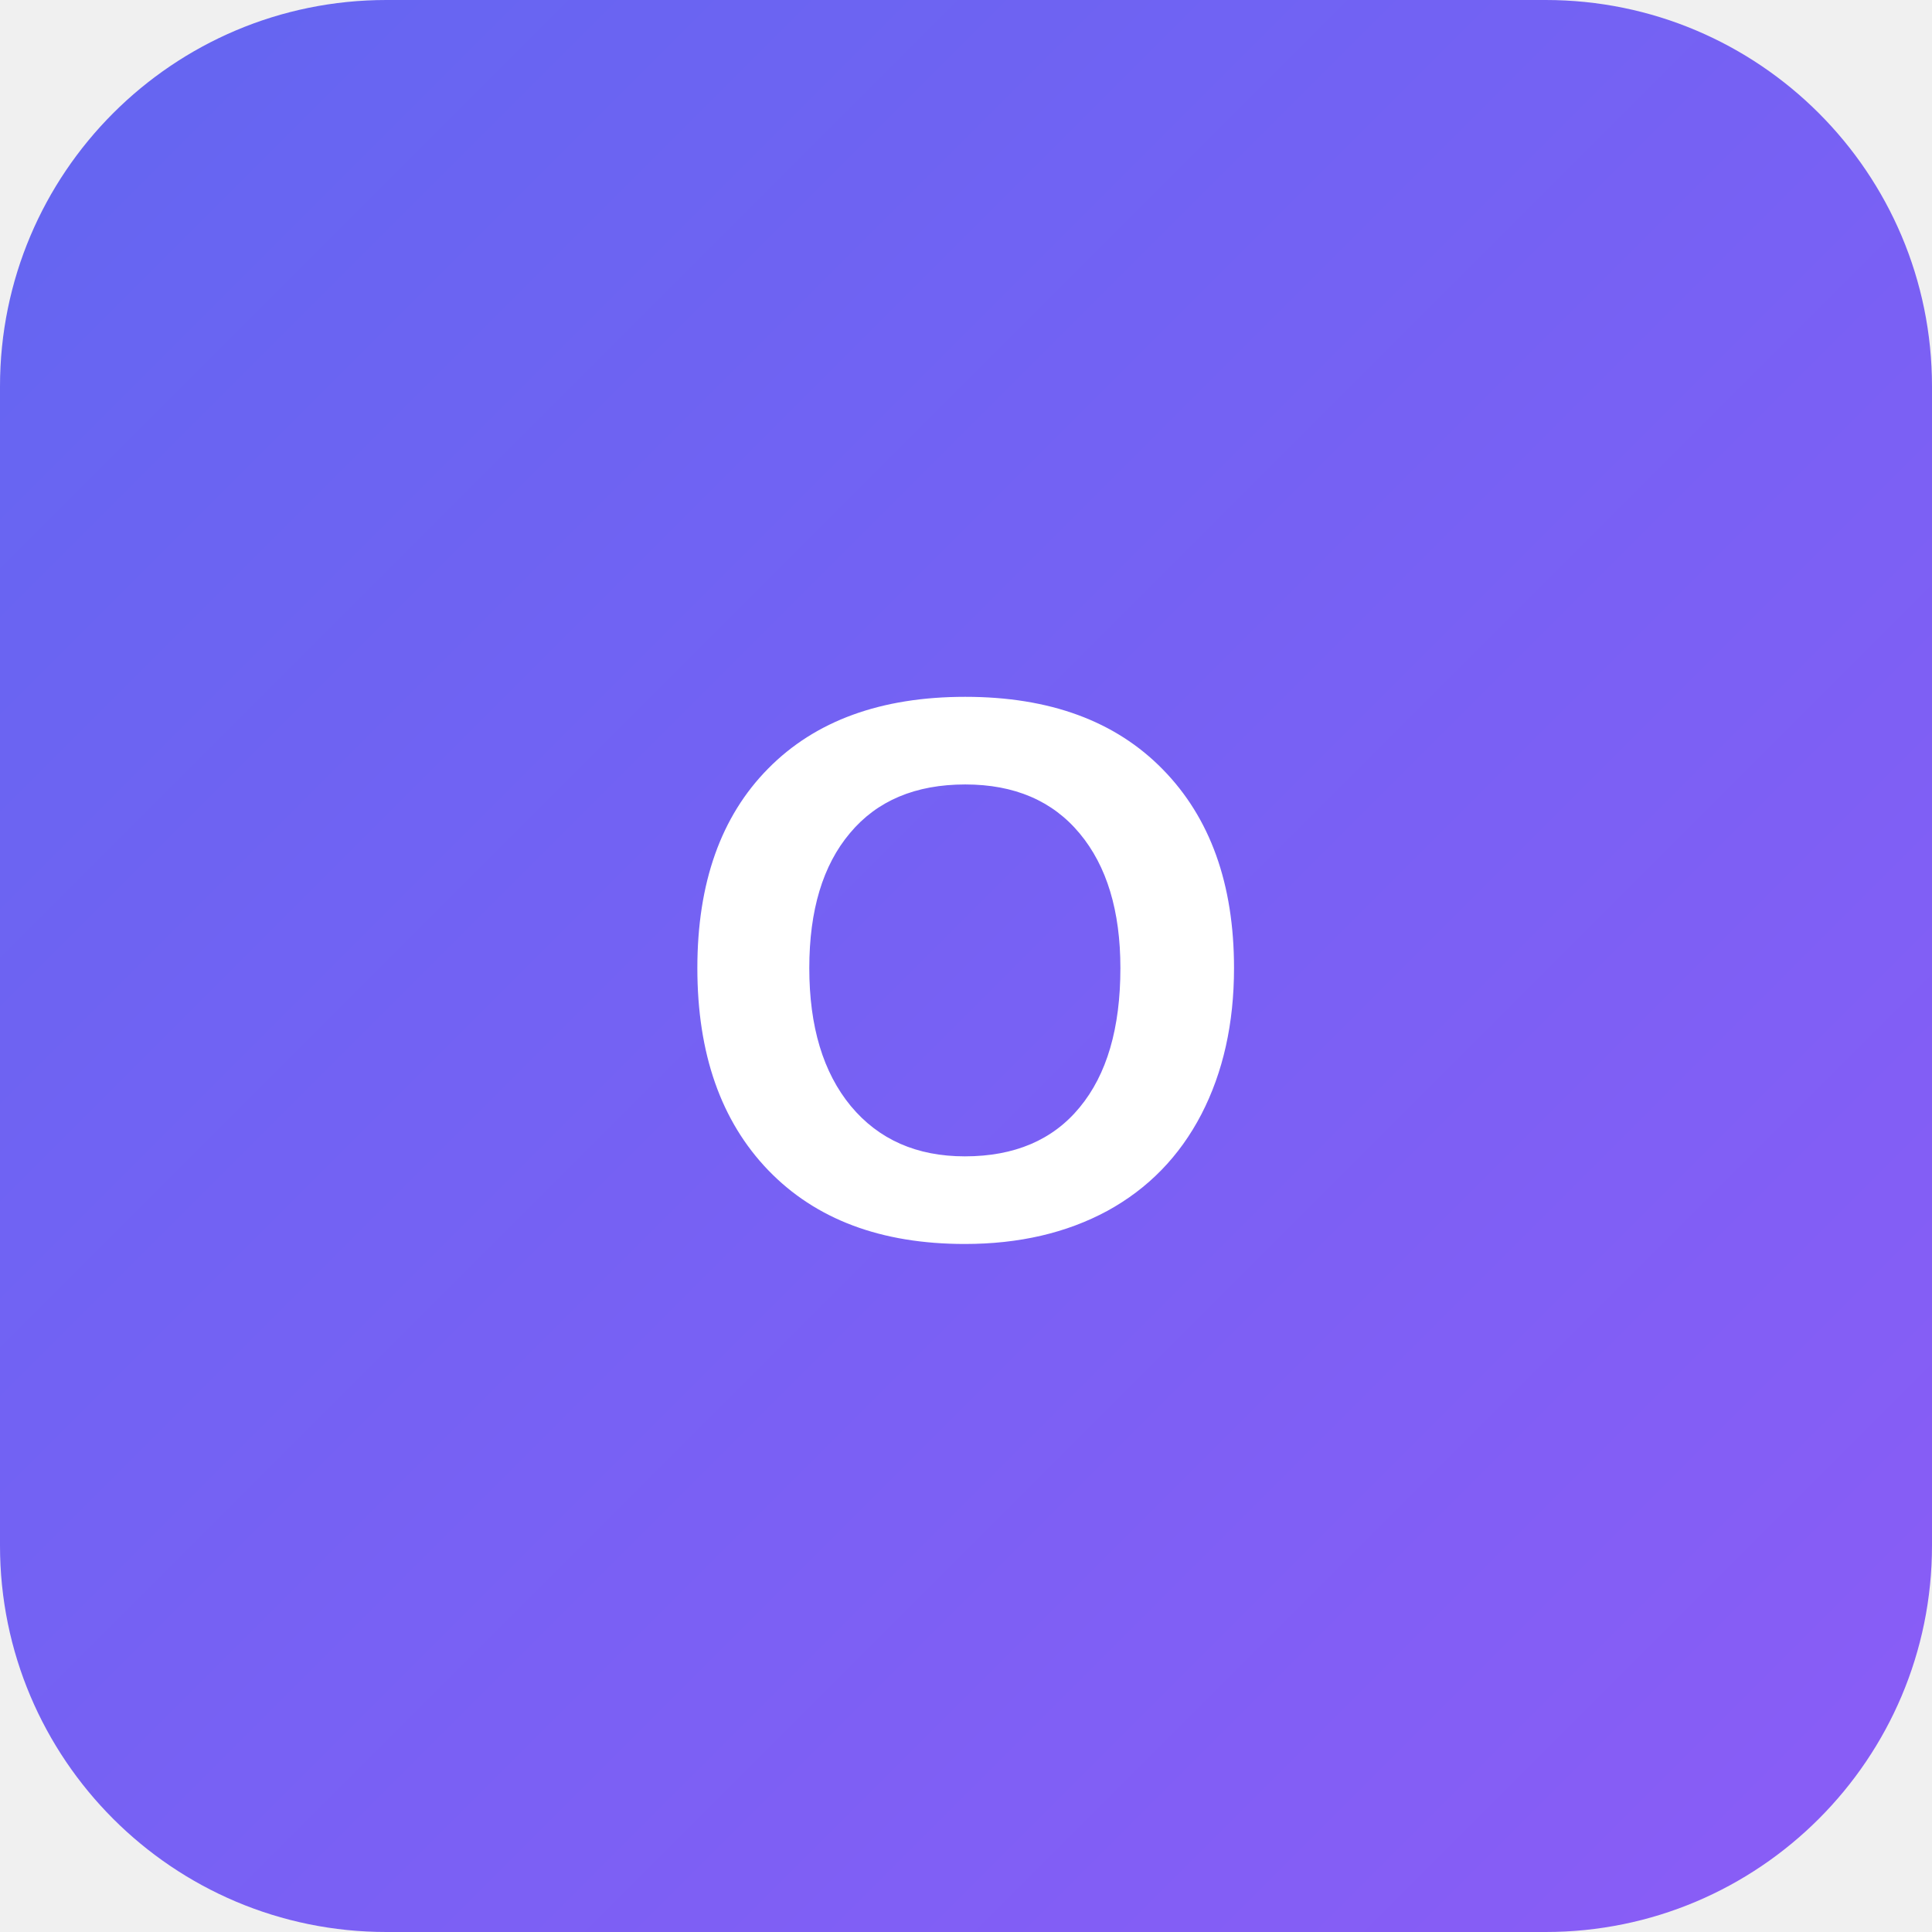
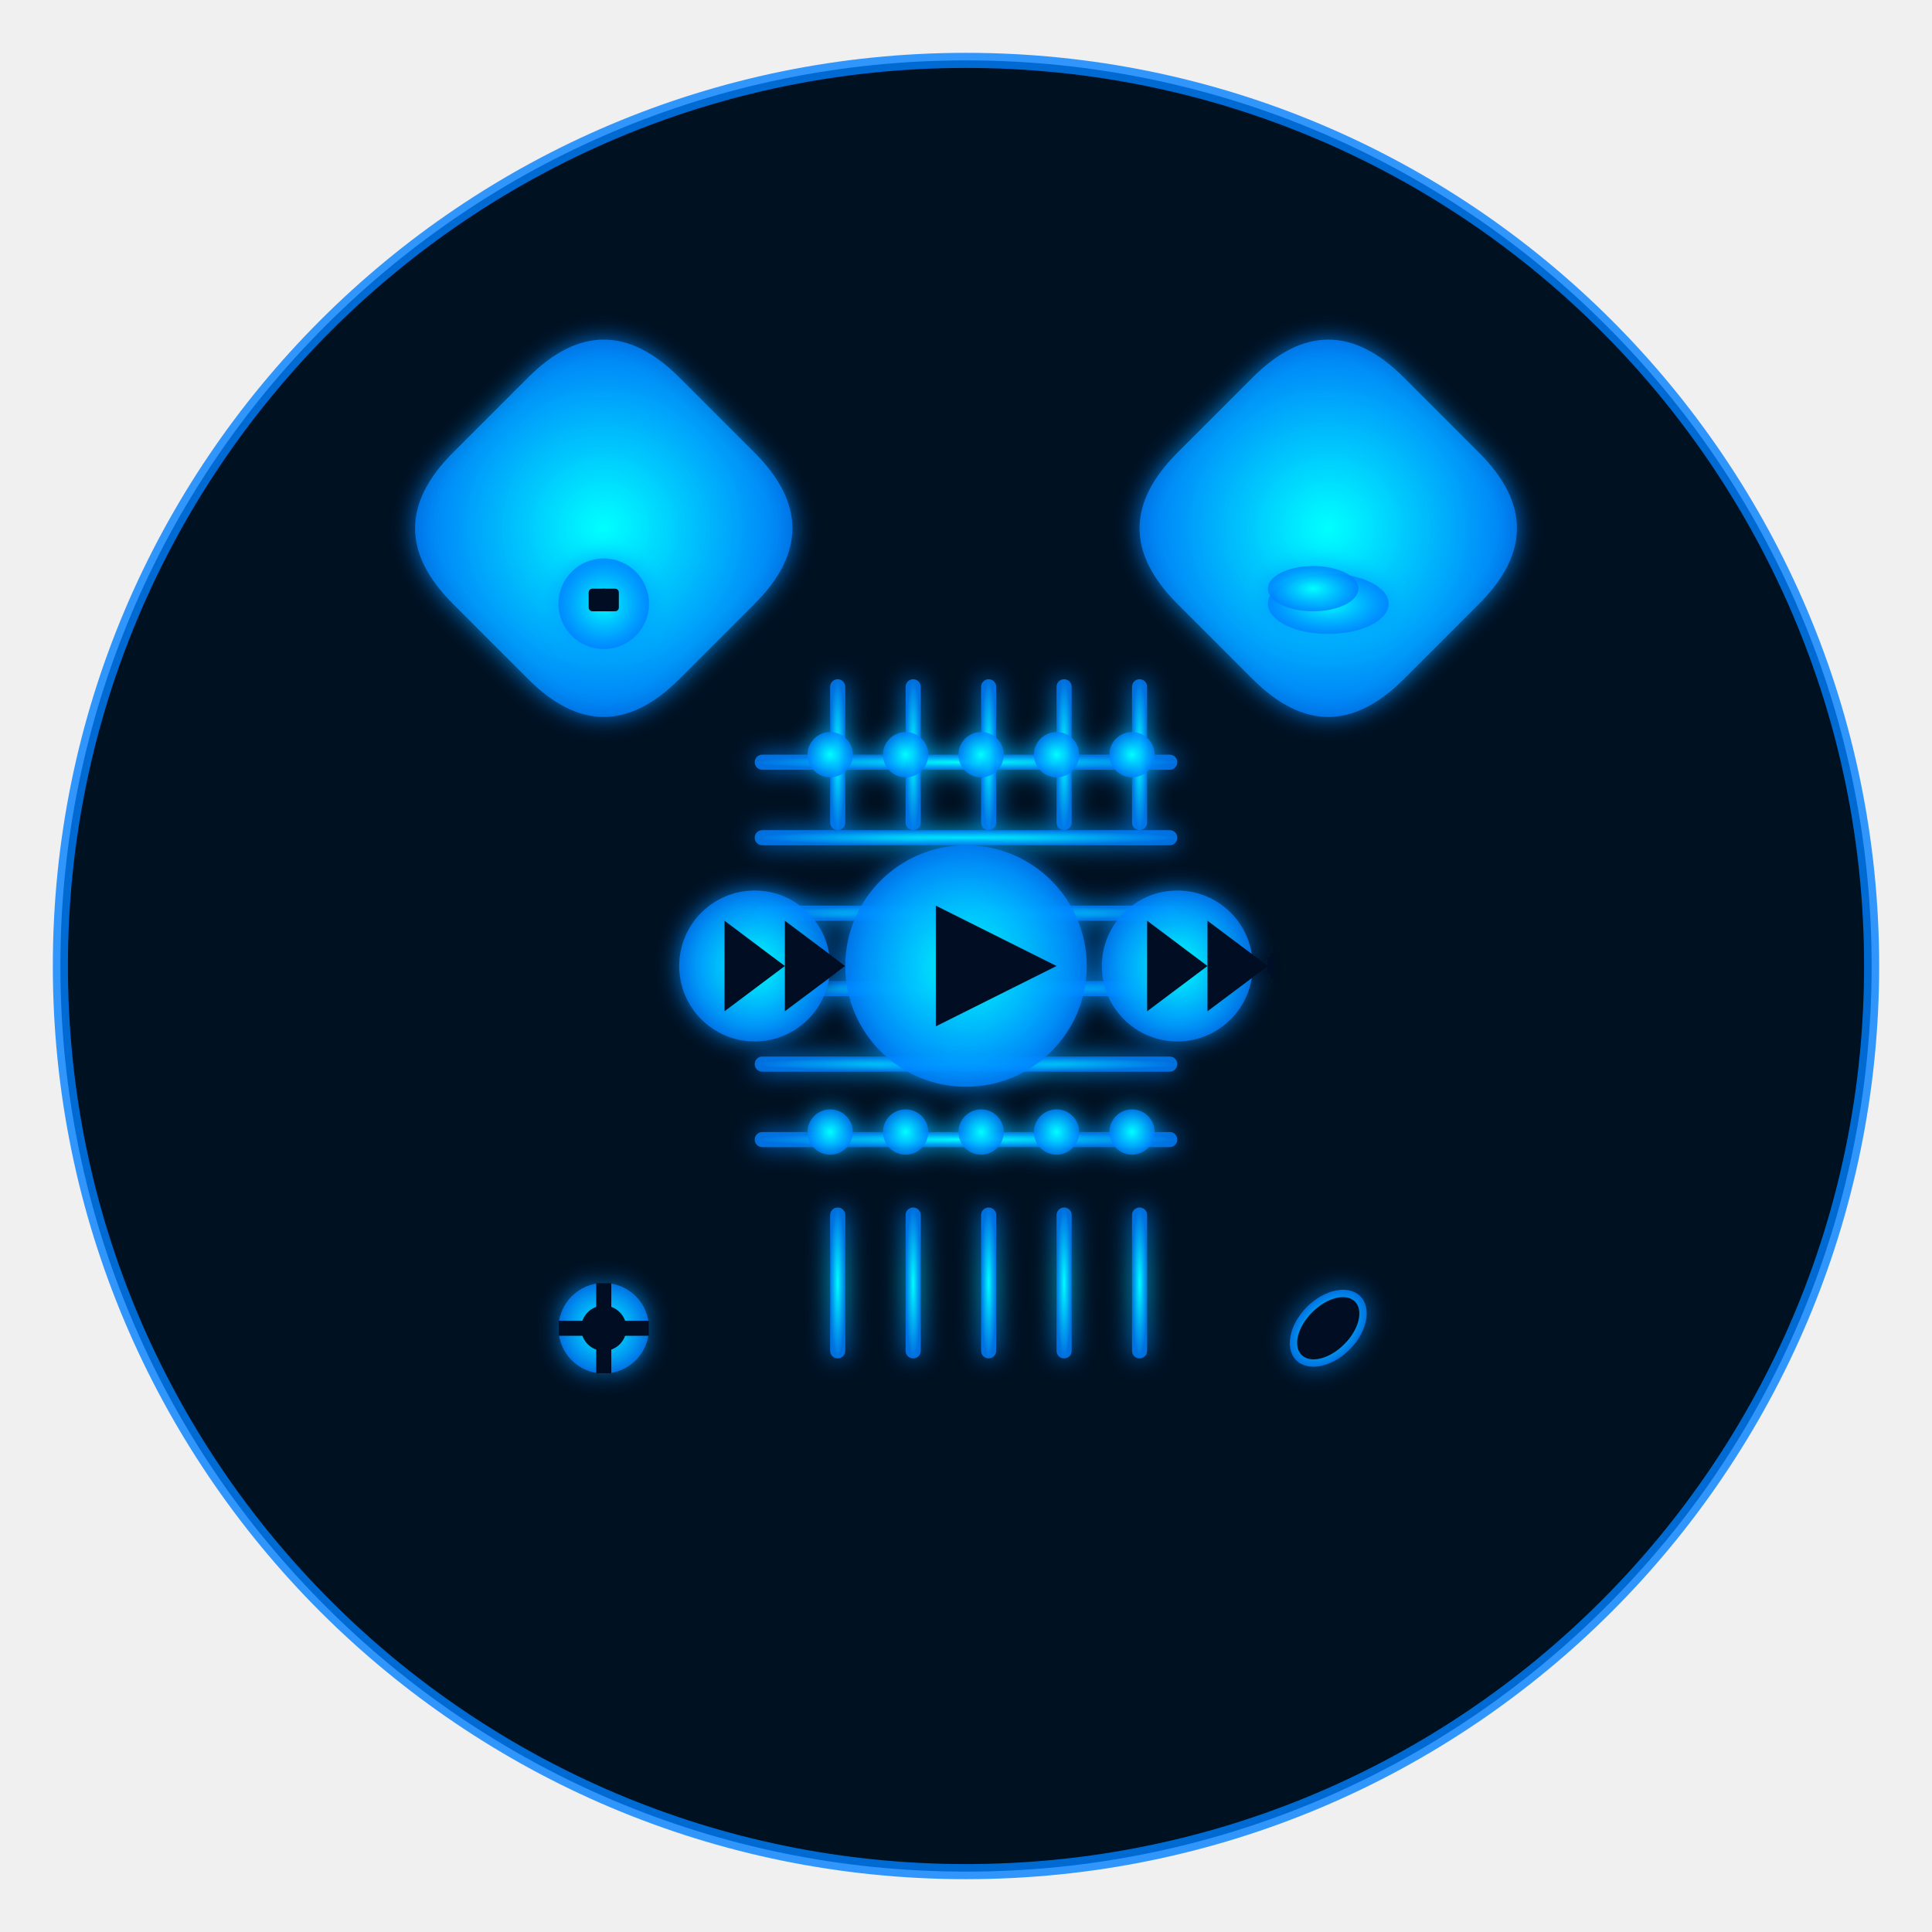
- <svg xmlns="http://www.w3.org/2000/svg" width="72" height="72" viewBox="0 0 72 72">
+ <svg xmlns="http://www.w3.org/2000/svg" width="72" height="72" viewBox="0 0 512 512">
  <defs>
-     <linearGradient id="grad" x1="0%" y1="0%" x2="100%" y2="100%">
-       <stop offset="0%" style="stop-color:#6366f1;stop-opacity:1" />
-       <stop offset="100%" style="stop-color:#8b5cf6;stop-opacity:1" />
-     </linearGradient>
+     <radialGradient id="glow" cx="50%" cy="50%" r="50%">
+       <stop offset="0%" style="stop-color:#00ffff;stop-opacity:1" />
+       <stop offset="100%" style="stop-color:#0080ff;stop-opacity:0.8" />
+     </radialGradient>
+     <filter id="glow-effect">
+       <feGaussianBlur stdDeviation="3" result="coloredBlur" />
+       <feMerge>
+         <feMergeNode in="coloredBlur" />
+         <feMergeNode in="SourceGraphic" />
+       </feMerge>
+     </filter>
  </defs>
-   <rect width="72" height="72" rx="14.4" fill="url(#grad)" />
-   <text x="50%" y="50%" font-family="Arial, sans-serif" font-size="28.8" font-weight="bold" text-anchor="middle" dy="0.35em" fill="white">O</text>
+   <circle cx="256" cy="256" r="240" fill="#001122" stroke="url(#glow)" stroke-width="4" />
+   <path d="M 120 120 Q 100 140 120 160 L 140 180 Q 160 200 180 180 L 200 160 Q 220 140 200 120 L 180 100 Q 160 80 140 100 Z" fill="url(#glow)" filter="url(#glow-effect)" />
+   <path d="M 392 120 Q 412 140 392 160 L 372 180 Q 352 200 332 180 L 312 160 Q 292 140 312 120 L 332 100 Q 352 80 372 100 Z" fill="url(#glow)" filter="url(#glow-effect)" />
+   <g fill="url(#glow)" filter="url(#glow-effect)">
+     <rect x="200" y="200" width="112" height="4" rx="2" />
+     <rect x="200" y="220" width="112" height="4" rx="2" />
+     <rect x="200" y="240" width="112" height="4" rx="2" />
+     <rect x="200" y="260" width="112" height="4" rx="2" />
+     <rect x="200" y="280" width="112" height="4" rx="2" />
+     <rect x="200" y="300" width="112" height="4" rx="2" />
+     <rect x="220" y="180" width="4" height="40" rx="2" />
+     <rect x="240" y="180" width="4" height="40" rx="2" />
+     <rect x="260" y="180" width="4" height="40" rx="2" />
+     <rect x="280" y="180" width="4" height="40" rx="2" />
+     <rect x="300" y="180" width="4" height="40" rx="2" />
+     <rect x="220" y="320" width="4" height="40" rx="2" />
+     <rect x="240" y="320" width="4" height="40" rx="2" />
+     <rect x="260" y="320" width="4" height="40" rx="2" />
+     <rect x="280" y="320" width="4" height="40" rx="2" />
+     <rect x="300" y="320" width="4" height="40" rx="2" />
+     <circle cx="220" cy="200" r="6" />
+     <circle cx="240" cy="200" r="6" />
+     <circle cx="260" cy="200" r="6" />
+     <circle cx="280" cy="200" r="6" />
+     <circle cx="300" cy="200" r="6" />
+     <circle cx="220" cy="300" r="6" />
+     <circle cx="240" cy="300" r="6" />
+     <circle cx="260" cy="300" r="6" />
+     <circle cx="280" cy="300" r="6" />
+     <circle cx="300" cy="300" r="6" />
+   </g>
+   <g fill="url(#glow)" filter="url(#glow-effect)">
+     <circle cx="256" cy="256" r="32" />
+     <polygon points="248,240 248,272 280,256" fill="#001122" />
+     <circle cx="200" cy="256" r="20" />
+     <polygon points="192,244 192,268 208,256" fill="#001122" />
+     <polygon points="208,244 208,268 224,256" fill="#001122" />
+     <circle cx="312" cy="256" r="20" />
+     <polygon points="304,244 304,268 320,256" fill="#001122" />
+     <polygon points="320,244 320,268 336,256" fill="#001122" />
+   </g>
+   <g fill="url(#glow)" filter="url(#glow-effect)">
+     <circle cx="160" cy="160" r="12" />
+     <rect x="156" y="156" width="8" height="6" rx="1" fill="#001122" />
+     <circle cx="160" cy="158" r="2" fill="#001122" />
+     <ellipse cx="352" cy="160" rx="16" ry="8" />
+     <ellipse cx="348" cy="156" rx="12" ry="6" />
+     <circle cx="160" cy="352" r="12" />
+     <circle cx="160" cy="352" r="6" fill="#001122" />
+     <rect x="158" y="340" width="4" height="8" fill="#001122" />
+     <rect x="158" y="356" width="4" height="8" fill="#001122" />
+     <rect x="148" y="350" width="8" height="4" fill="#001122" />
+     <rect x="164" y="350" width="8" height="4" fill="#001122" />
+     <ellipse cx="352" cy="352" rx="8" ry="12" transform="rotate(45 352 352)" />
+     <ellipse cx="352" cy="352" rx="6" ry="10" transform="rotate(45 352 352)" fill="#001122" />
+   </g>
</svg>
